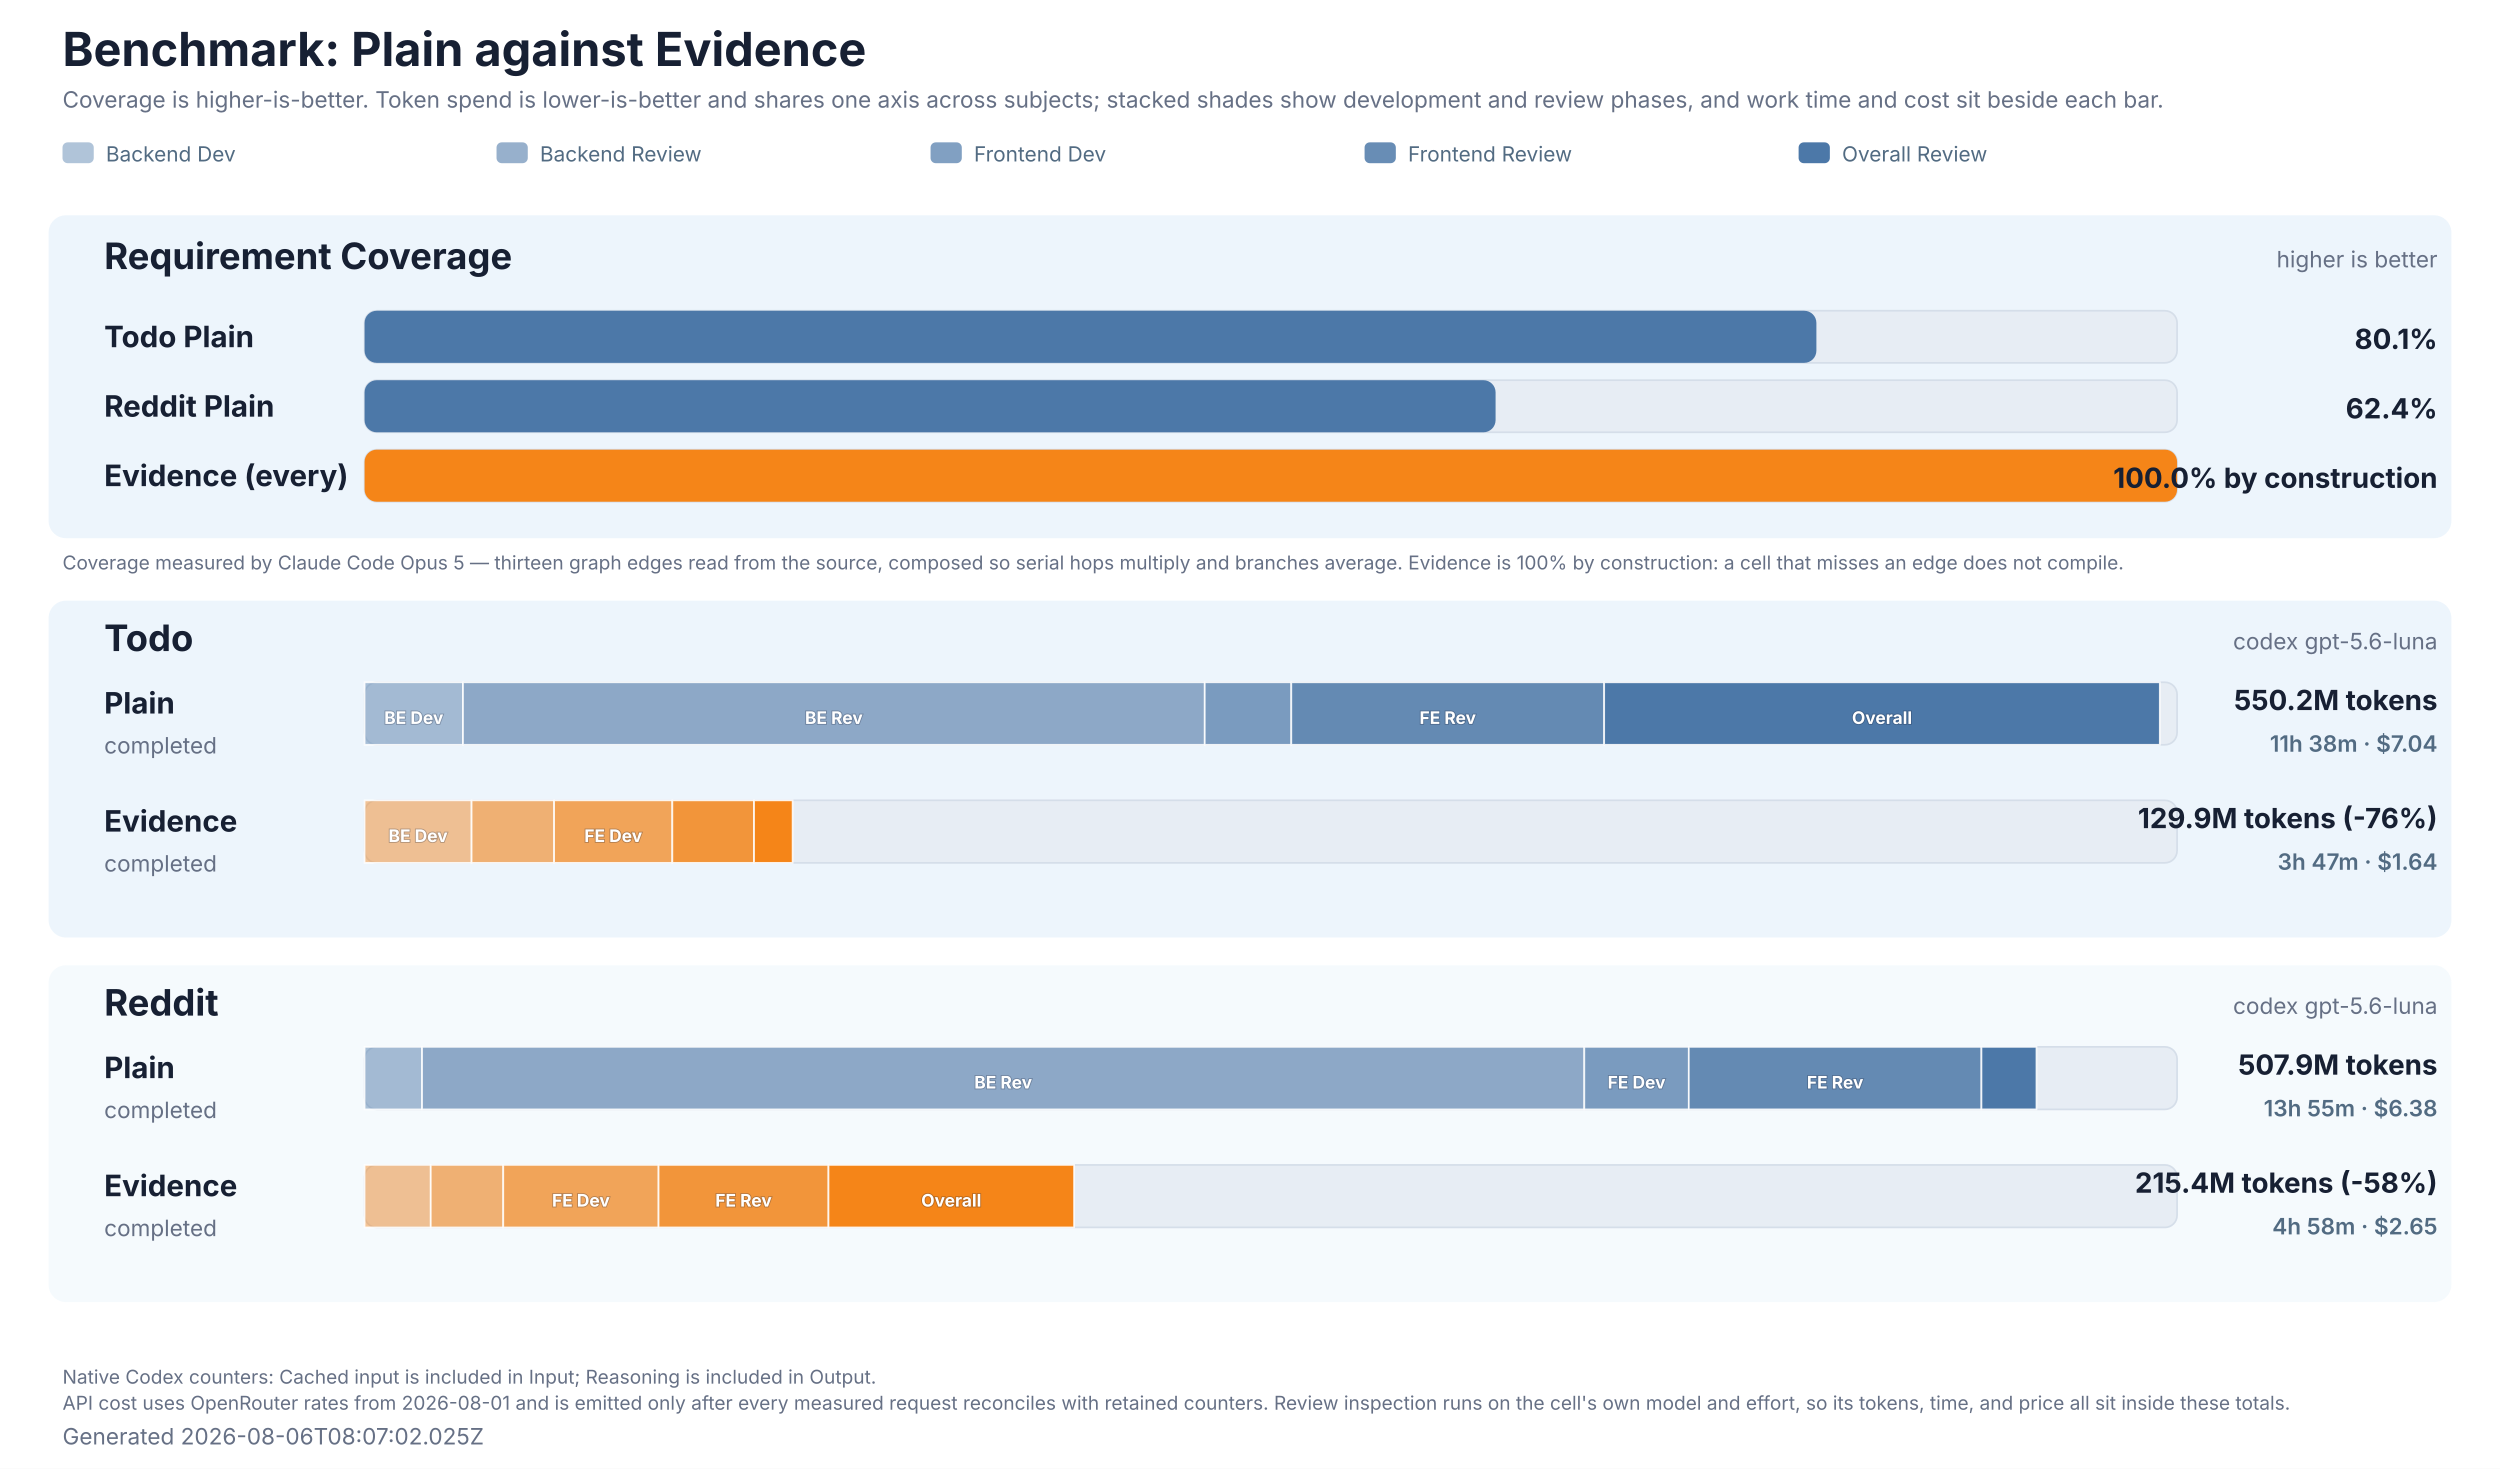
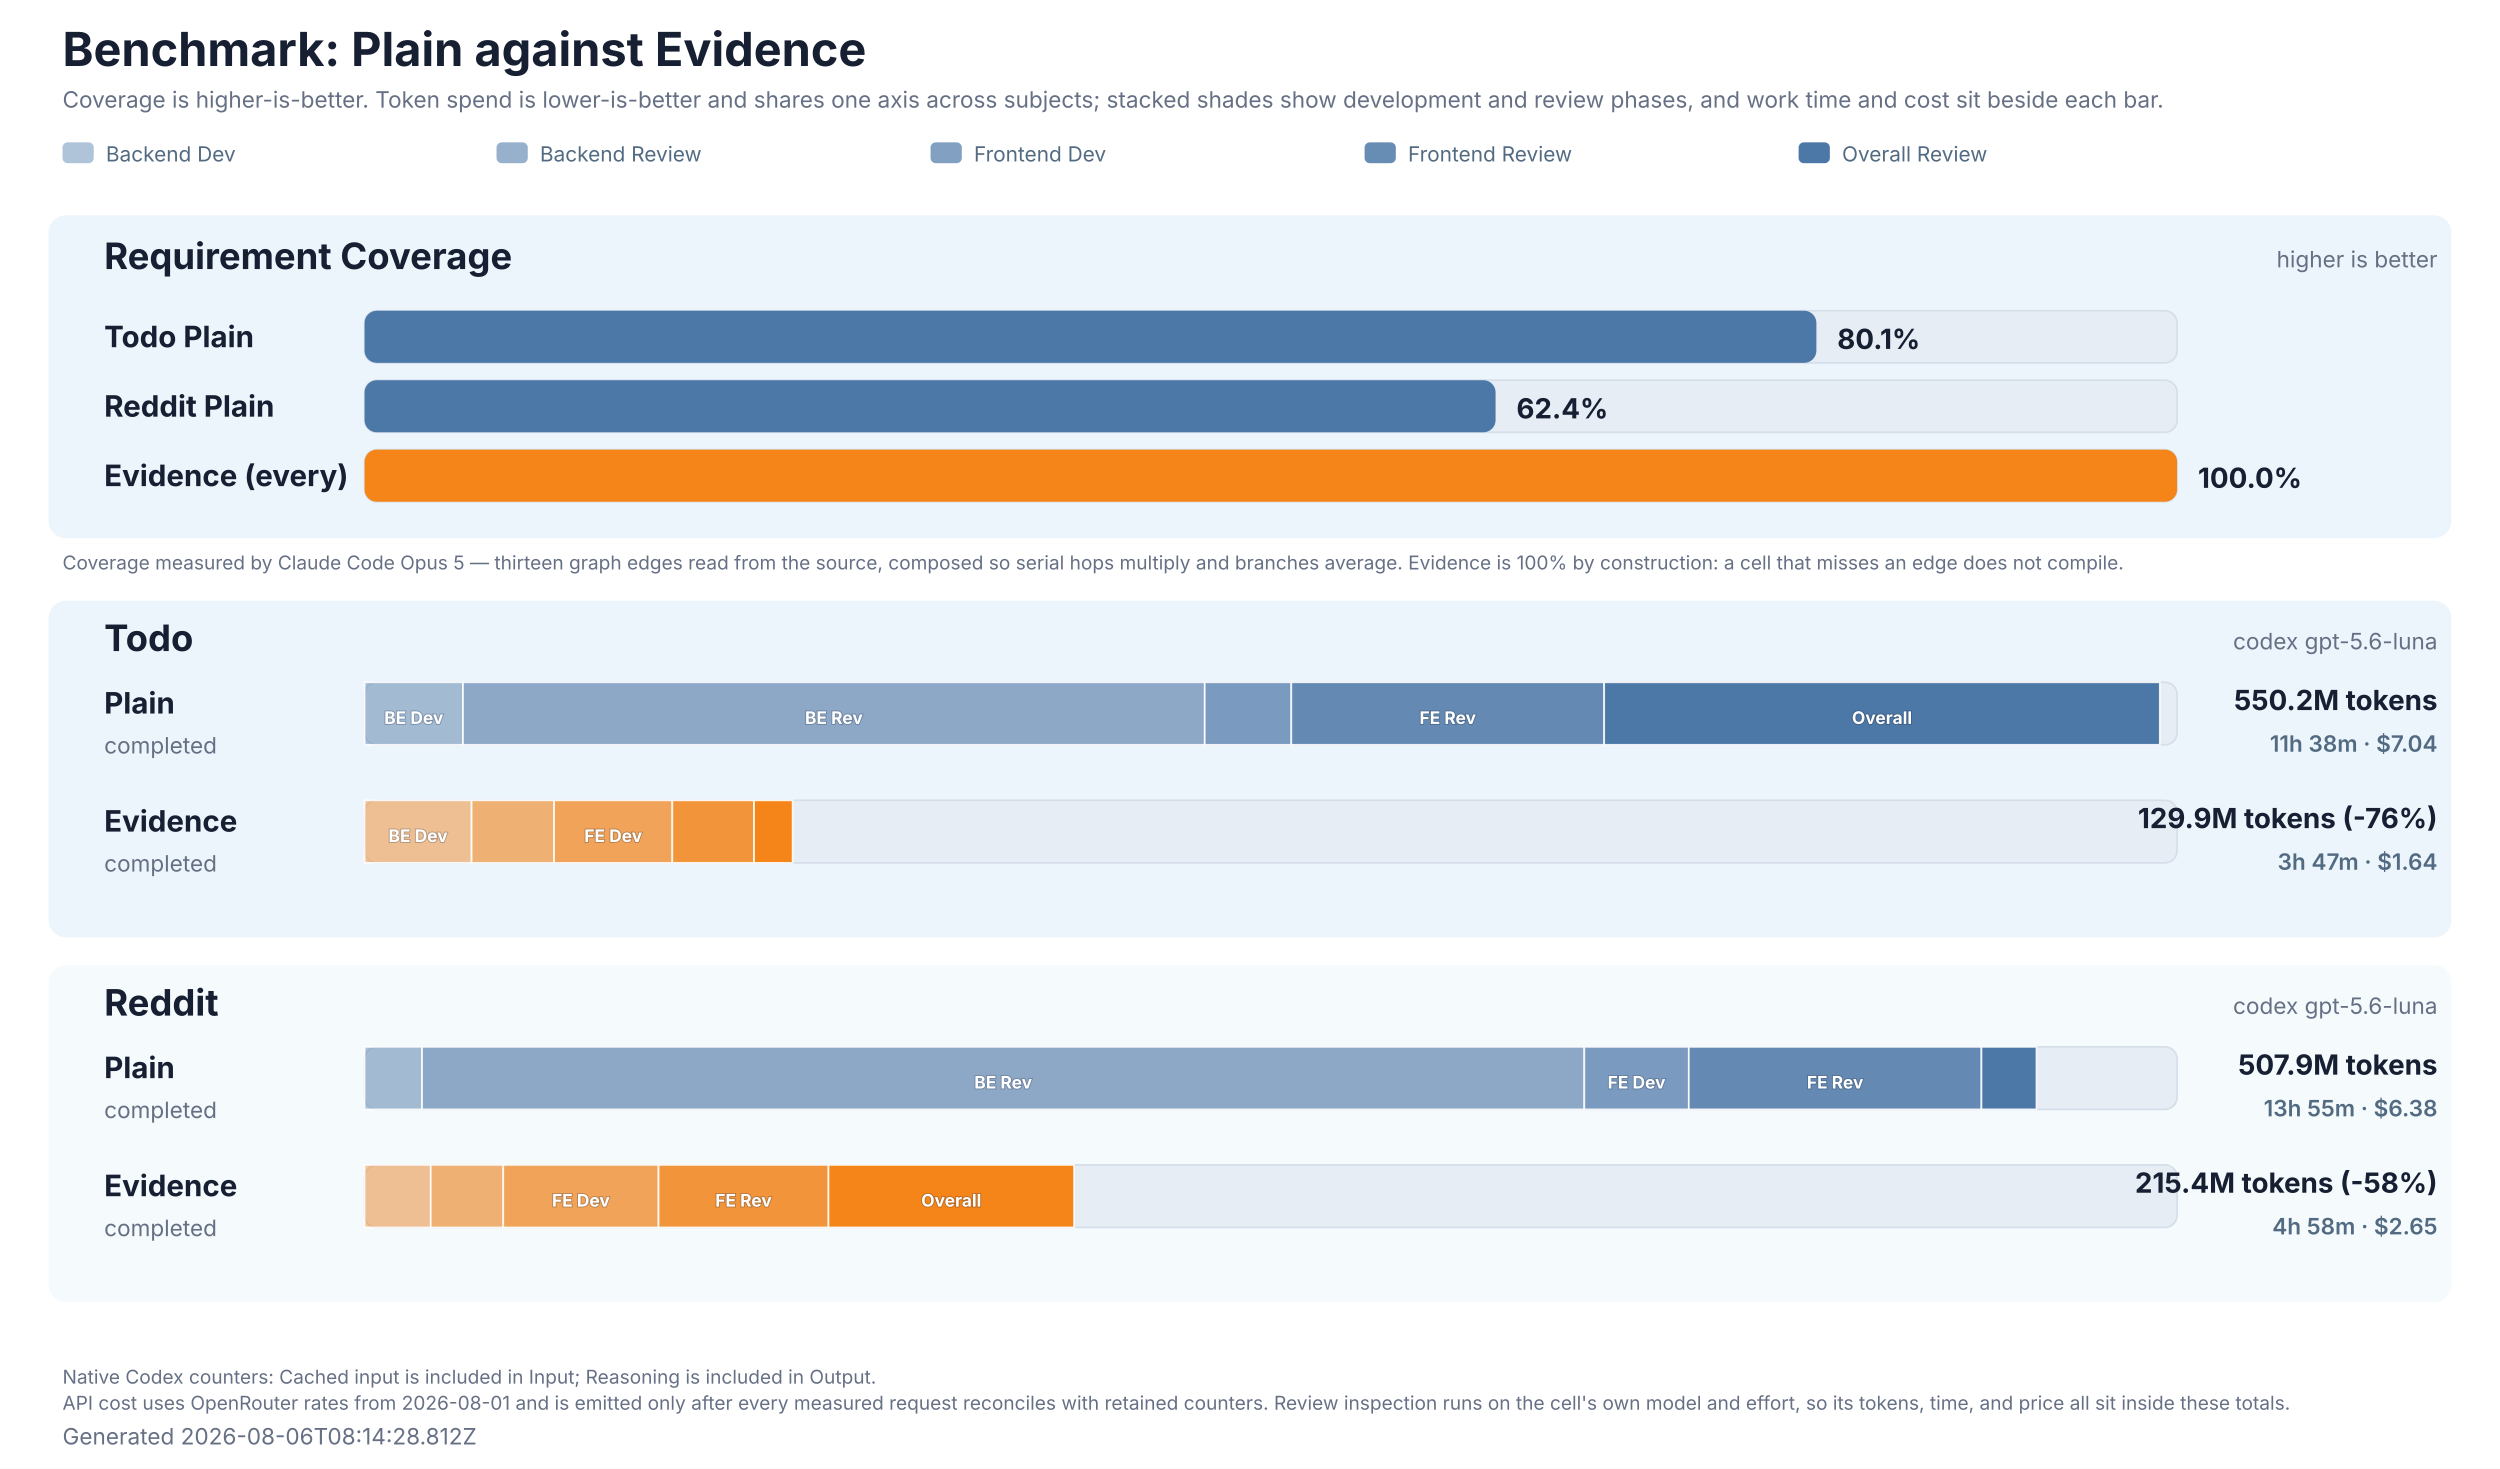
<svg xmlns="http://www.w3.org/2000/svg" role="img" aria-labelledby="title description" viewBox="0 0 1440 846" width="1440" height="846">
  <style>
  text { font-family: Inter, ui-sans-serif, system-ui, -apple-system, BlinkMacSystemFont, 'Segoe UI', sans-serif; fill: #172033; }
  .title { font-size: 27px; font-weight: 700; }
  .subtitle, .generated, .group-meta, .row-status { font-size: 13px; fill: #667085; }
  .group { fill: #e8f2fb; }
  .group-title { font-size: 21px; font-weight: 700; }
  .row-label { font-size: 17px; font-weight: 700; }
  .value { font-size: 16px; font-weight: 700; }
  .cost-value { font-size: 13px; font-weight: 600; fill: #526b82; }
  .legend { font-size: 12px; fill: #526b82; }
  .segment-label { font-size: 10px; font-weight: 700; fill: #ffffff; paint-order: stroke; stroke: #172033; stroke-opacity: 0.28; stroke-width: 1px; }
  .phase-segment { stroke: #ffffff; stroke-opacity: 0.86; stroke-width: 1px; }
  .track { fill: #e7edf4; stroke: #d5dee9; stroke-width: 1px; }
  .empty { font-size: 15px; fill: #667085; }
  .table-title { font-size: 15px; font-weight: 600; }
  .table-header { font-size: 11px; font-weight: 600; fill: #667085; }
  .table-cell { font-size: 12px; fill: #334155; }
  .table-rule { stroke: #dbe4ee; stroke-width: 1px; }
  .table-note { font-size: 11px; fill: #667085; }
</style>
  <rect width="1440" height="846" fill="#ffffff" />
  <text x="36" y="38" class="title">Benchmark: Plain against Evidence</text>
  <text x="36" y="62" class="subtitle">Coverage is higher-is-better. Token spend is lower-is-better and shares one axis across subjects; stacked shades show development and review phases, and work time and cost sit beside each bar.</text>
  <rect x="36" y="82" width="18" height="12" rx="3" fill="#4c78a8" fill-opacity="0.44" />
  <text x="61" y="93" class="legend">Backend Dev</text>
  <rect x="286" y="82" width="18" height="12" rx="3" fill="#4c78a8" fill-opacity="0.58" />
  <text x="311" y="93" class="legend">Backend Review</text>
  <rect x="536" y="82" width="18" height="12" rx="3" fill="#4c78a8" fill-opacity="0.7" />
  <text x="561" y="93" class="legend">Frontend Dev</text>
  <rect x="786" y="82" width="18" height="12" rx="3" fill="#4c78a8" fill-opacity="0.84" />
  <text x="811" y="93" class="legend">Frontend Review</text>
  <rect x="1036" y="82" width="18" height="12" rx="3" fill="#4c78a8" fill-opacity="1" />
  <text x="1061" y="93" class="legend">Overall Review</text>
  <rect x="28" y="124" width="1384" height="186" rx="10" class="group" fill-opacity="0.78" />
  <text x="60" y="155" class="group-title">Requirement Coverage</text>
  <text x="1404" y="154" text-anchor="end" class="group-meta">higher is better</text>
  <text x="60" y="200" class="row-label" fill="#4c78a8">Todo Plain</text>
  <rect x="210" y="179" width="1044" height="30" rx="7" class="track" />
  <rect x="210" y="179" width="836.24" height="30" rx="7" fill="#4c78a8" data-coverage="80.1" />
-   <text x="1404" y="201" text-anchor="end" class="value">80.1%</text>
+   <text x="1058.24" y="201" class="value" fill="#4c78a8">80.1%</text>
  <text x="60" y="240" class="row-label" fill="#4c78a8">Reddit Plain</text>
  <rect x="210" y="219" width="1044" height="30" rx="7" class="track" />
  <rect x="210" y="219" width="651.46" height="30" rx="7" fill="#4c78a8" data-coverage="62.4" />
-   <text x="1404" y="241" text-anchor="end" class="value">62.4%</text>
+   <text x="873.46" y="241" class="value" fill="#4c78a8">62.4%</text>
  <text x="60" y="280" class="row-label" fill="#f58518">Evidence (every)</text>
  <rect x="210" y="259" width="1044" height="30" rx="7" class="track" />
  <rect x="210" y="259" width="1044.00" height="30" rx="7" fill="#f58518" data-coverage="100" />
-   <text x="1404" y="281" text-anchor="end" class="value">100.0% by construction</text>
+   <text x="1266.00" y="281" class="value" fill="#f58518">100.0%</text>
  <text x="36" y="328" class="table-note">Coverage measured by Claude Code Opus 5 — thirteen graph edges read from the source, composed so serial hops multiply and branches average. Evidence is 100% by construction: a cell that misses an edge does not compile.</text>
  <rect x="28" y="346" width="1384" height="194" rx="10" class="group" fill-opacity="0.78" />
  <text x="60" y="375" class="group-title">Todo</text>
  <text x="1404" y="374" text-anchor="end" class="group-meta">codex gpt-5.6-luna</text>
  <text x="60" y="411" class="row-label" fill="#4c78a8">Plain</text>
  <text x="60" y="434" class="row-status">completed</text>
  <rect x="210" y="393" width="1044" height="36" rx="7" class="track" />
  <rect x="210.00" y="393" width="56.68" height="36" fill="#4c78a8" fill-opacity="0.44" class="phase-segment" data-phase="backend-development" data-tokens="29872719" />
  <text x="238.34" y="417" text-anchor="middle" class="segment-label">BE Dev</text>
  <rect x="266.68" y="393" width="427.24" height="36" fill="#4c78a8" fill-opacity="0.58" class="phase-segment" data-phase="backend-review" data-tokens="225165342" />
  <text x="480.30" y="417" text-anchor="middle" class="segment-label">BE Rev</text>
  <rect x="693.93" y="393" width="49.86" height="36" fill="#4c78a8" fill-opacity="0.7" class="phase-segment" data-phase="frontend-development" data-tokens="26279528" />
  <rect x="743.79" y="393" width="180.22" height="36" fill="#4c78a8" fill-opacity="0.84" class="phase-segment" data-phase="frontend-review" data-tokens="94981769" />
  <text x="833.90" y="417" text-anchor="middle" class="segment-label">FE Rev</text>
  <rect x="924.01" y="393" width="320.03" height="36" fill="#4c78a8" fill-opacity="1" class="phase-segment" data-phase="overall-review" data-tokens="168663056" />
  <text x="1084.03" y="417" text-anchor="middle" class="segment-label">Overall</text>
  <text x="1404" y="409" text-anchor="end" class="value">550.2M tokens</text>
  <text x="1404" y="433" text-anchor="end" class="cost-value">11h 38m · $7.04</text>
  <text x="60" y="479" class="row-label" fill="#f58518">Evidence</text>
  <text x="60" y="502" class="row-status">completed</text>
  <rect x="210" y="461" width="1044" height="36" rx="7" class="track" />
  <rect x="210.00" y="461" width="61.62" height="36" fill="#f58518" fill-opacity="0.44" class="phase-segment" data-phase="backend-development" data-tokens="32474293" />
  <text x="240.81" y="485" text-anchor="middle" class="segment-label">BE Dev</text>
  <rect x="271.62" y="461" width="47.57" height="36" fill="#f58518" fill-opacity="0.58" class="phase-segment" data-phase="backend-review" data-tokens="25067684" />
  <rect x="319.18" y="461" width="68.07" height="36" fill="#f58518" fill-opacity="0.7" class="phase-segment" data-phase="frontend-development" data-tokens="35876257" />
  <text x="353.22" y="485" text-anchor="middle" class="segment-label">FE Dev</text>
  <rect x="387.26" y="461" width="47.08" height="36" fill="#f58518" fill-opacity="0.84" class="phase-segment" data-phase="frontend-review" data-tokens="24811262" />
  <rect x="434.34" y="461" width="22.20" height="36" fill="#f58518" fill-opacity="1" class="phase-segment" data-phase="overall-review" data-tokens="11698563" />
  <text x="1404" y="477" text-anchor="end" class="value">129.9M tokens (-76%)</text>
  <text x="1404" y="501" text-anchor="end" class="cost-value">3h 47m · $1.64</text>
  <rect x="28" y="556" width="1384" height="194" rx="10" class="group" fill-opacity="0.42" />
  <text x="60" y="585" class="group-title">Reddit</text>
  <text x="1404" y="584" text-anchor="end" class="group-meta">codex gpt-5.6-luna</text>
  <text x="60" y="621" class="row-label" fill="#4c78a8">Plain</text>
  <text x="60" y="644" class="row-status">completed</text>
  <rect x="210" y="603" width="1044" height="36" rx="7" class="track" />
  <rect x="210.00" y="603" width="33.11" height="36" fill="#4c78a8" fill-opacity="0.44" class="phase-segment" data-phase="backend-development" data-tokens="17450090" />
  <rect x="243.11" y="603" width="669.45" height="36" fill="#4c78a8" fill-opacity="0.58" class="phase-segment" data-phase="backend-review" data-tokens="352811491" />
  <text x="577.83" y="627" text-anchor="middle" class="segment-label">BE Rev</text>
  <rect x="912.56" y="603" width="60.19" height="36" fill="#4c78a8" fill-opacity="0.7" class="phase-segment" data-phase="frontend-development" data-tokens="31723600" />
  <text x="942.66" y="627" text-anchor="middle" class="segment-label">FE Dev</text>
  <rect x="972.75" y="603" width="168.56" height="36" fill="#4c78a8" fill-opacity="0.84" class="phase-segment" data-phase="frontend-review" data-tokens="88835486" />
  <text x="1057.03" y="627" text-anchor="middle" class="segment-label">FE Rev</text>
  <rect x="1141.31" y="603" width="31.70" height="36" fill="#4c78a8" fill-opacity="1" class="phase-segment" data-phase="overall-review" data-tokens="16705282" />
  <text x="1404" y="619" text-anchor="end" class="value">507.9M tokens</text>
  <text x="1404" y="643" text-anchor="end" class="cost-value">13h 55m · $6.38</text>
  <text x="60" y="689" class="row-label" fill="#f58518">Evidence</text>
  <text x="60" y="712" class="row-status">completed</text>
  <rect x="210" y="671" width="1044" height="36" rx="7" class="track" />
  <rect x="210.00" y="671" width="38.10" height="36" fill="#f58518" fill-opacity="0.44" class="phase-segment" data-phase="backend-development" data-tokens="20078882" />
  <rect x="248.10" y="671" width="41.78" height="36" fill="#f58518" fill-opacity="0.58" class="phase-segment" data-phase="backend-review" data-tokens="22019408" />
  <rect x="289.88" y="671" width="89.45" height="36" fill="#f58518" fill-opacity="0.7" class="phase-segment" data-phase="frontend-development" data-tokens="47141668" />
  <text x="334.60" y="695" text-anchor="middle" class="segment-label">FE Dev</text>
  <rect x="379.33" y="671" width="97.88" height="36" fill="#f58518" fill-opacity="0.84" class="phase-segment" data-phase="frontend-review" data-tokens="51584370" />
  <text x="428.27" y="695" text-anchor="middle" class="segment-label">FE Rev</text>
  <rect x="477.21" y="671" width="141.45" height="36" fill="#f58518" fill-opacity="1" class="phase-segment" data-phase="overall-review" data-tokens="74545453" />
  <text x="547.93" y="695" text-anchor="middle" class="segment-label">Overall</text>
  <text x="1404" y="687" text-anchor="end" class="value">215.4M tokens (-58%)</text>
  <text x="1404" y="711" text-anchor="end" class="cost-value">4h 58m · $2.65</text>
  <text x="36" y="797" class="table-note">Native Codex counters: Cached input is included in Input; Reasoning is included in Output.</text>
  <text x="36" y="812" class="table-note">API cost uses OpenRouter rates from 2026-08-01 and is emitted only after every measured request reconciles with retained counters. Review inspection runs on the cell's own model and effort, so its tokens, time, and price all sit inside these totals.</text>
-   <text x="36" y="832" class="generated">Generated 2026-08-06T08:07:02.025Z</text>
+   <text x="36" y="832" class="generated">Generated 2026-08-06T08:14:28.812Z</text>
</svg>
